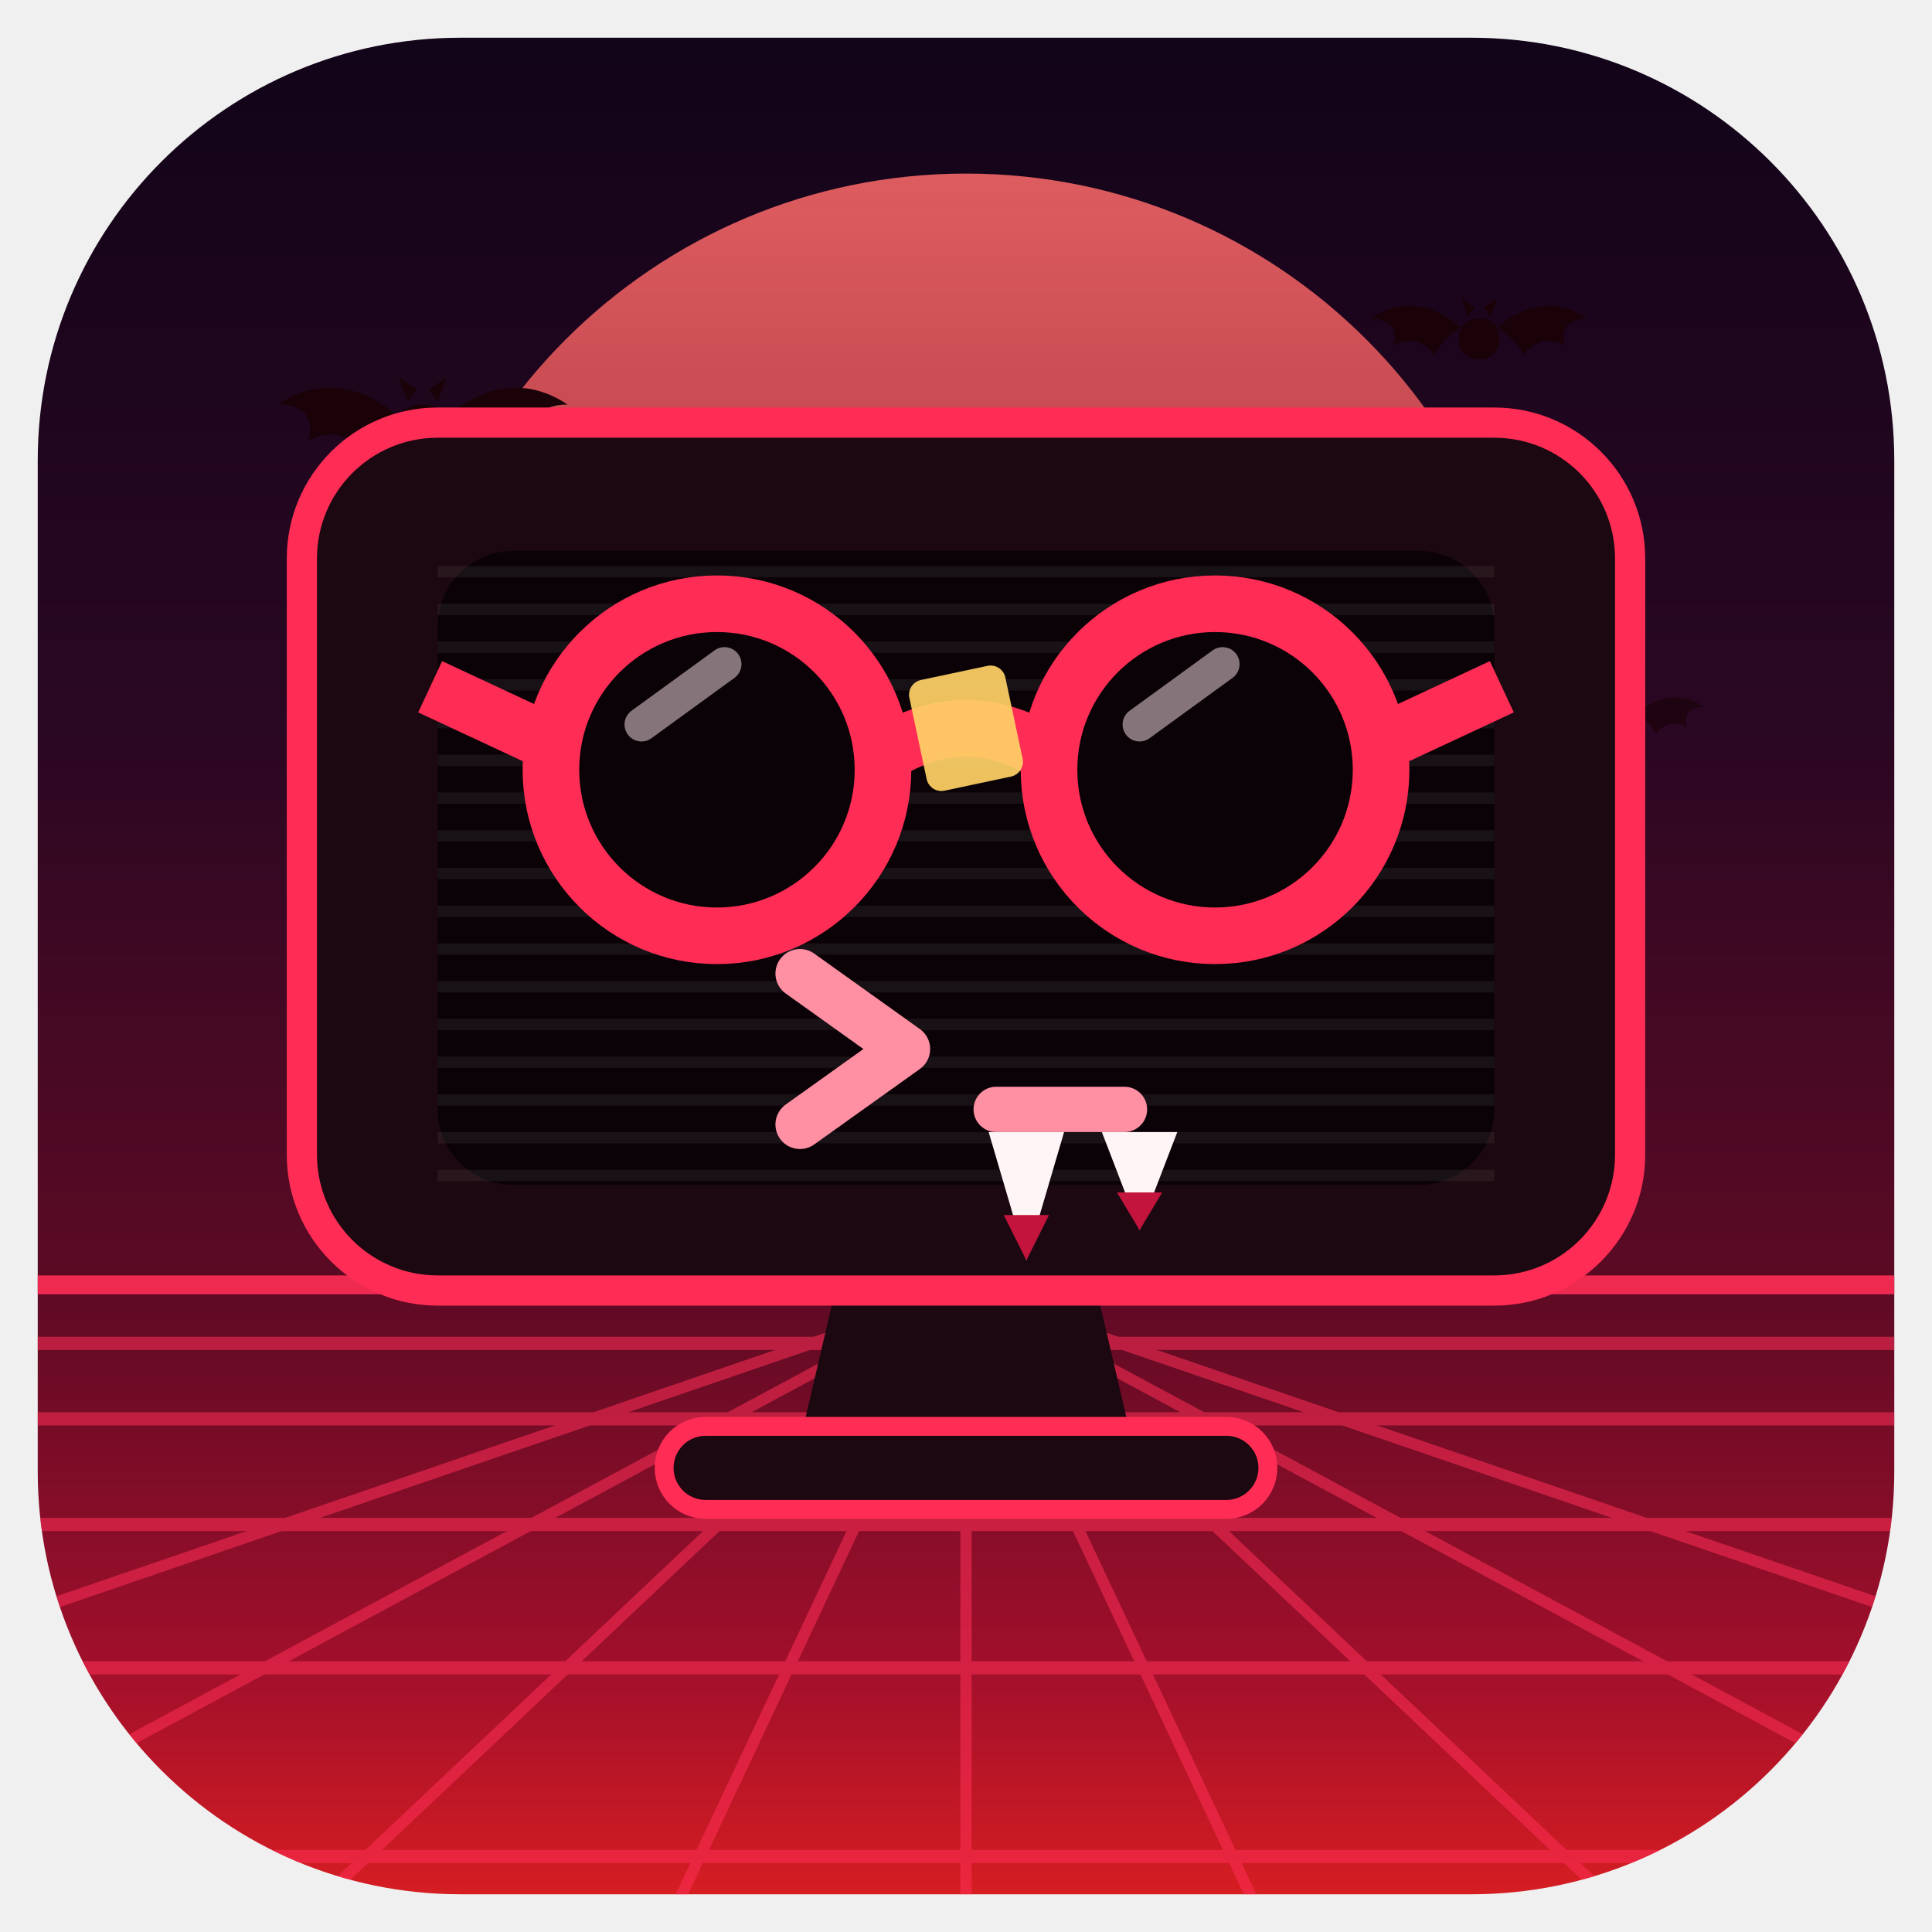
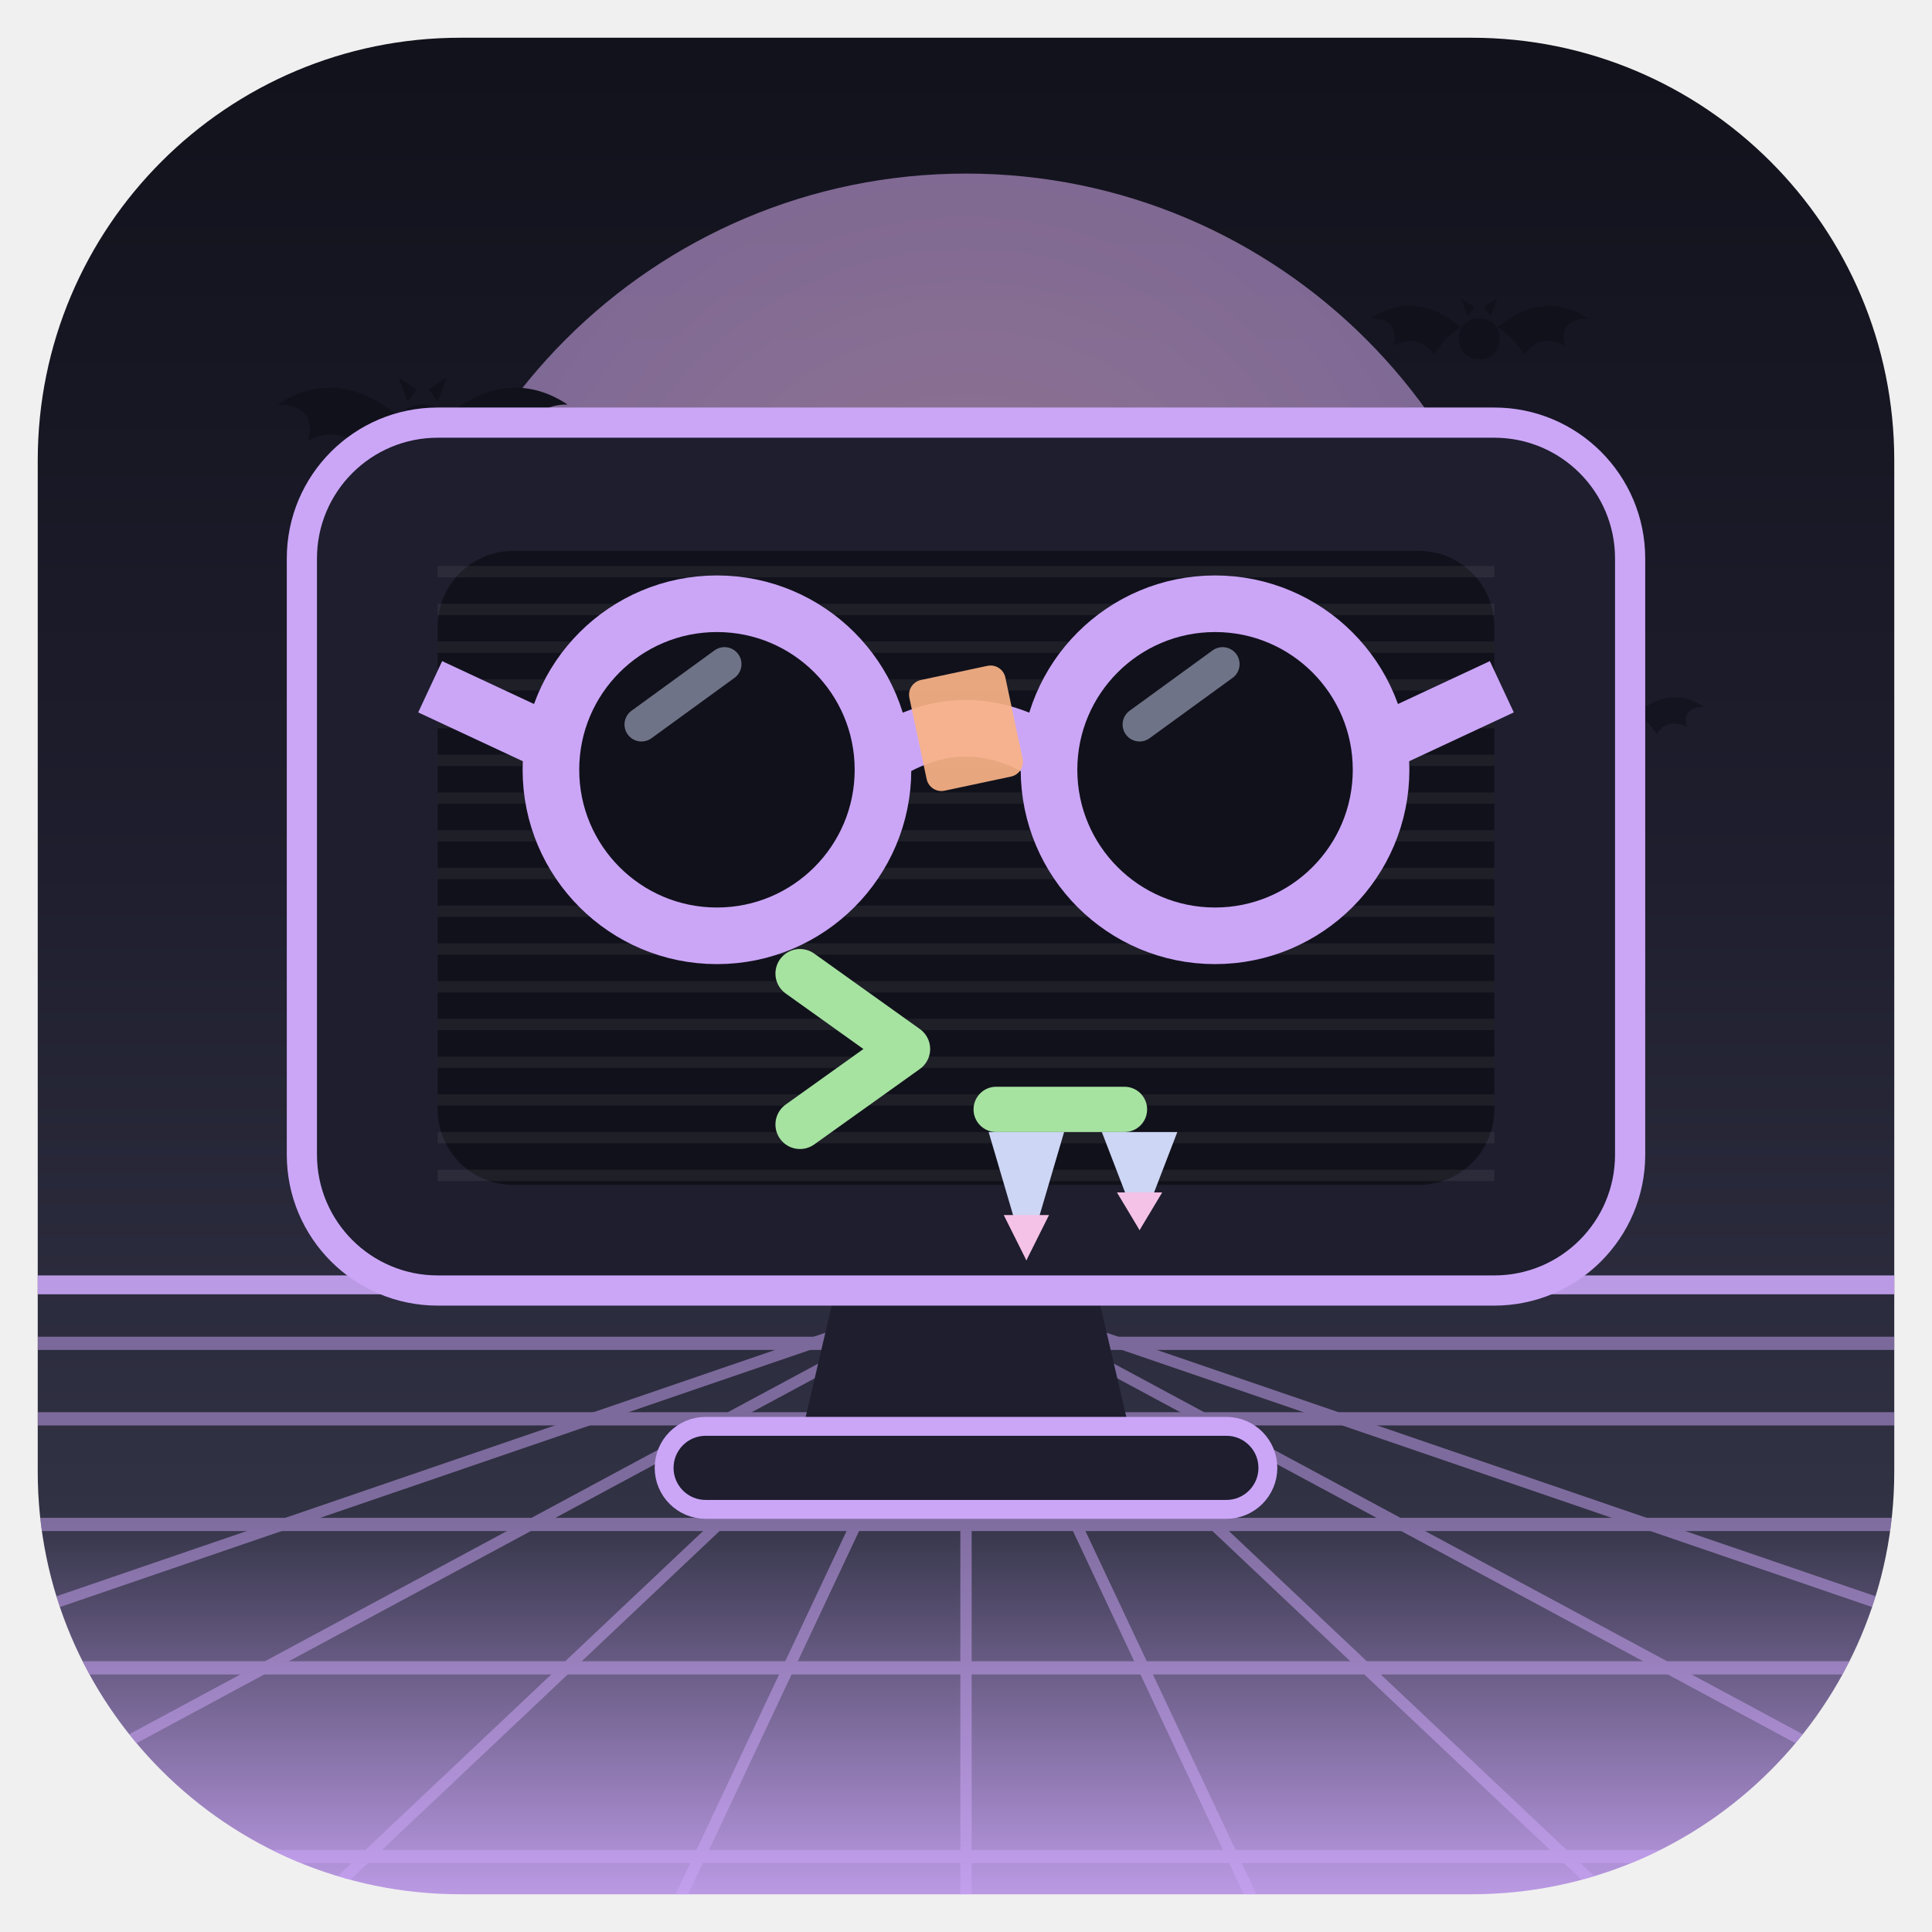
<svg xmlns="http://www.w3.org/2000/svg" width="512" height="512" viewBox="0 0 512 512">
  <defs>
-     <linearGradient id="bsky" x1="0" y1="0" x2="0" y2="1">
-       <stop offset="0%" stop-color="#100418" />
-       <stop offset="38%" stop-color="#2a0722" />
-       <stop offset="66%" stop-color="#5c0a24" />
-       <stop offset="86%" stop-color="#a10f2b" />
-       <stop offset="100%" stop-color="#e02020" />
+     <linearGradient id="csky" x1="0" y1="0" x2="0" y2="1">
+       <stop offset="0%" stop-color="#11111B" />
+       <stop offset="45%" stop-color="#1E1E2E" />
+       <stop offset="78%" stop-color="#313244" />
+       <stop offset="100%" stop-color="#CBA6F7" />
    </linearGradient>
    <clipPath id="below">
      <rect x="0" y="342" width="512" height="170" />
    </clipPath>
-     <linearGradient id="moon" x1="0" y1="0" x2="0" y2="1">
-       <stop offset="0%" stop-color="#ff6b6b" />
-       <stop offset="100%" stop-color="#8a0f22" />
-     </linearGradient>
+     <radialGradient id="cmoon" cx="0.5" cy="0.4" r="0.6">
+       <stop offset="0%" stop-color="#F5C2E7" />
+       <stop offset="100%" stop-color="#CBA6F7" />
+     </radialGradient>
    <clipPath id="frame">
      <rect x="10" y="10" width="492" height="492" rx="112" ry="112" />
    </clipPath>
  </defs>
  <g clip-path="url(#frame)">
-     <rect x="0" y="0" width="512" height="512" fill="url(#bsky)" />
-     <circle cx="256" cy="196" r="150" fill="url(#moon)" opacity="0.85" />
-     <g transform="translate(112 112) scale(0.8)" fill="#1a0208" opacity="1">
+     <rect x="0" y="0" width="512" height="512" fill="url(#csky)" />
+     <circle cx="256" cy="196" r="150" fill="url(#cmoon)" opacity="0.55" />
+     <g transform="translate(112 112) scale(0.8)" fill="#11111B" opacity="1">
      <path d="M0 -6 c 6 0 9 4 9 9 c 0 5 -3 9 -9 9 c -6 0 -9 -4 -9 -9 c 0 -5 3 -9 9 -9 z" />
      <path d="M-8 -2 c -14 -12 -28 -12 -40 -4 c 10 0 12 6 10 12 c 8 -4 14 -2 18 4 c 4 -6 8 -10 12 -12 z" />
      <path d="M8 -2 c 14 -12 28 -12 40 -4 c -10 0 -12 6 -10 12 c -8 -4 -14 -2 -18 4 c -4 -6 -8 -10 -12 -12 z" />
      <path d="M-5 -7 l -3 -8 l 6 4 z" />
      <path d="M5 -7 l 3 -8 l -6 4 z" />
    </g>
-     <g transform="translate(392 88) scale(0.6)" fill="#1a0208" opacity="1">
+     <g transform="translate(392 88) scale(0.6)" fill="#11111B" opacity="1">
      <path d="M0 -6 c 6 0 9 4 9 9 c 0 5 -3 9 -9 9 c -6 0 -9 -4 -9 -9 c 0 -5 3 -9 9 -9 z" />
      <path d="M-8 -2 c -14 -12 -28 -12 -40 -4 c 10 0 12 6 10 12 c 8 -4 14 -2 18 4 c 4 -6 8 -10 12 -12 z" />
      <path d="M8 -2 c 14 -12 28 -12 40 -4 c -10 0 -12 6 -10 12 c -8 -4 -14 -2 -18 4 c -4 -6 -8 -10 -12 -12 z" />
      <path d="M-5 -7 l -3 -8 l 6 4 z" />
      <path d="M5 -7 l 3 -8 l -6 4 z" />
    </g>
-     <g transform="translate(430 190) scale(0.45)" fill="#1a0208" opacity="0.7">
+     <g transform="translate(430 190) scale(0.45)" fill="#11111B" opacity="0.7">
      <path d="M0 -6 c 6 0 9 4 9 9 c 0 5 -3 9 -9 9 c -6 0 -9 -4 -9 -9 c 0 -5 3 -9 9 -9 z" />
      <path d="M-8 -2 c -14 -12 -28 -12 -40 -4 c 10 0 12 6 10 12 c 8 -4 14 -2 18 4 c 4 -6 8 -10 12 -12 z" />
      <path d="M8 -2 c 14 -12 28 -12 40 -4 c -10 0 -12 6 -10 12 c -8 -4 -14 -2 -18 4 c -4 -6 -8 -10 -12 -12 z" />
      <path d="M-5 -7 l -3 -8 l 6 4 z" />
      <path d="M5 -7 l 3 -8 l -6 4 z" />
    </g>
-     <rect x="0" y="338" width="512" height="5" fill="#ff2d55" opacity="0.9" />
-     <g clip-path="url(#below)" stroke="#ff2d55" fill="none" opacity="0.55">
+     <rect x="0" y="338" width="512" height="5" fill="#CBA6F7" opacity="0.9" />
+     <g clip-path="url(#below)" stroke="#CBA6F7" fill="none" opacity="0.5">
      <g stroke-width="3">
        <line x1="256" y1="342" x2="-240" y2="512" />
        <line x1="256" y1="342" x2="-60" y2="512" />
        <line x1="256" y1="342" x2="76" y2="512" />
        <line x1="256" y1="342" x2="176" y2="512" />
        <line x1="256" y1="342" x2="256" y2="512" />
        <line x1="256" y1="342" x2="336" y2="512" />
        <line x1="256" y1="342" x2="436" y2="512" />
        <line x1="256" y1="342" x2="572" y2="512" />
        <line x1="256" y1="342" x2="752" y2="512" />
      </g>
      <g stroke-width="3.5">
        <line x1="0" y1="356" x2="512" y2="356" />
        <line x1="0" y1="376" x2="512" y2="376" />
        <line x1="0" y1="404" x2="512" y2="404" />
        <line x1="0" y1="442" x2="512" y2="442" />
        <line x1="0" y1="492" x2="512" y2="492" />
      </g>
    </g>
-     <path d="M226 322 h60 l14 60 h-88 z" fill="#1c0810" />
-     <rect x="176" y="378" width="160" height="22" rx="11" fill="#1c0810" stroke="#ff2d55" stroke-width="5" />
-     <rect x="80" y="112" width="352" height="230" rx="36" fill="#1c0810" stroke="#ff2d55" stroke-width="8" />
-     <rect x="116" y="146" width="280" height="168" rx="20" fill="#0a0206" />
+     <path d="M226 322 h60 l14 60 h-88 z" fill="#1E1E2E" />
+     <rect x="176" y="378" width="160" height="22" rx="11" fill="#1E1E2E" stroke="#CBA6F7" stroke-width="5" />
+     <rect x="80" y="112" width="352" height="230" rx="36" fill="#1E1E2E" stroke="#CBA6F7" stroke-width="8" />
+     <rect x="116" y="146" width="280" height="168" rx="20" fill="#11111B" />
    <g fill="#ffffff" opacity="0.06">
      <rect x="116" y="150" width="280" height="3" />
      <rect x="116" y="160" width="280" height="3" />
      <rect x="116" y="170" width="280" height="3" />
      <rect x="116" y="180" width="280" height="3" />
      <rect x="116" y="190" width="280" height="3" />
      <rect x="116" y="200" width="280" height="3" />
      <rect x="116" y="210" width="280" height="3" />
      <rect x="116" y="220" width="280" height="3" />
      <rect x="116" y="230" width="280" height="3" />
      <rect x="116" y="240" width="280" height="3" />
      <rect x="116" y="250" width="280" height="3" />
      <rect x="116" y="260" width="280" height="3" />
      <rect x="116" y="270" width="280" height="3" />
      <rect x="116" y="280" width="280" height="3" />
      <rect x="116" y="290" width="280" height="3" />
      <rect x="116" y="300" width="280" height="3" />
      <rect x="116" y="310" width="280" height="3" />
    </g>
    <g>
-       <circle cx="190" cy="204" r="44" fill="#0a0206" />
-       <circle cx="322" cy="204" r="44" fill="#0a0206" />
-       <g fill="none" stroke="#ff2d55" stroke-width="15">
+       <circle cx="190" cy="204" r="44" fill="#11111B" />
+       <circle cx="322" cy="204" r="44" fill="#11111B" />
+       <g fill="none" stroke="#CBA6F7" stroke-width="15">
        <circle cx="190" cy="204" r="44" />
        <circle cx="322" cy="204" r="44" />
        <path d="M234 200 q22 -14 44 0" />
        <path d="M144 196 l-30 -14" />
        <path d="M368 196 l30 -14" />
      </g>
-       <rect x="243" y="178" width="26" height="30" rx="4" fill="#ffd166" opacity="0.92" transform="rotate(-12 256 193)" />
-       <g stroke="#ffe8ee" stroke-width="9" stroke-linecap="round" opacity="0.5">
+       <rect x="243" y="178" width="26" height="30" rx="4" fill="#FAB387" opacity="0.92" transform="rotate(-12 256 193)" />
+       <g stroke="#CDD6F4" stroke-width="9" stroke-linecap="round" opacity="0.5">
        <line x1="170" y1="192" x2="192" y2="176" />
        <line x1="302" y1="192" x2="324" y2="176" />
      </g>
    </g>
-     <g stroke="#ff8fa3" stroke-width="13" stroke-linecap="round" stroke-linejoin="round" fill="none">
+     <g stroke="#A6E3A1" stroke-width="13" stroke-linecap="round" stroke-linejoin="round" fill="none">
      <polyline points="212,258 240,278 212,298" />
    </g>
-     <rect x="258" y="288" width="46" height="12" rx="6" fill="#ff8fa3" />
-     <g fill="#fff5f7">
+     <rect x="258" y="288" width="46" height="12" rx="6" fill="#A6E3A1" />
+     <g fill="#CDD6F4">
      <path d="M262 300 h20 l-10 34 z" />
      <path d="M292 300 h20 l-10 26 z" />
    </g>
-     <g fill="#c2143c">
+     <g fill="#F5C2E7">
      <path d="M266 322 h12 l-6 12 z" />
      <path d="M296 316 h12 l-6 10 z" />
    </g>
  </g>
</svg>
